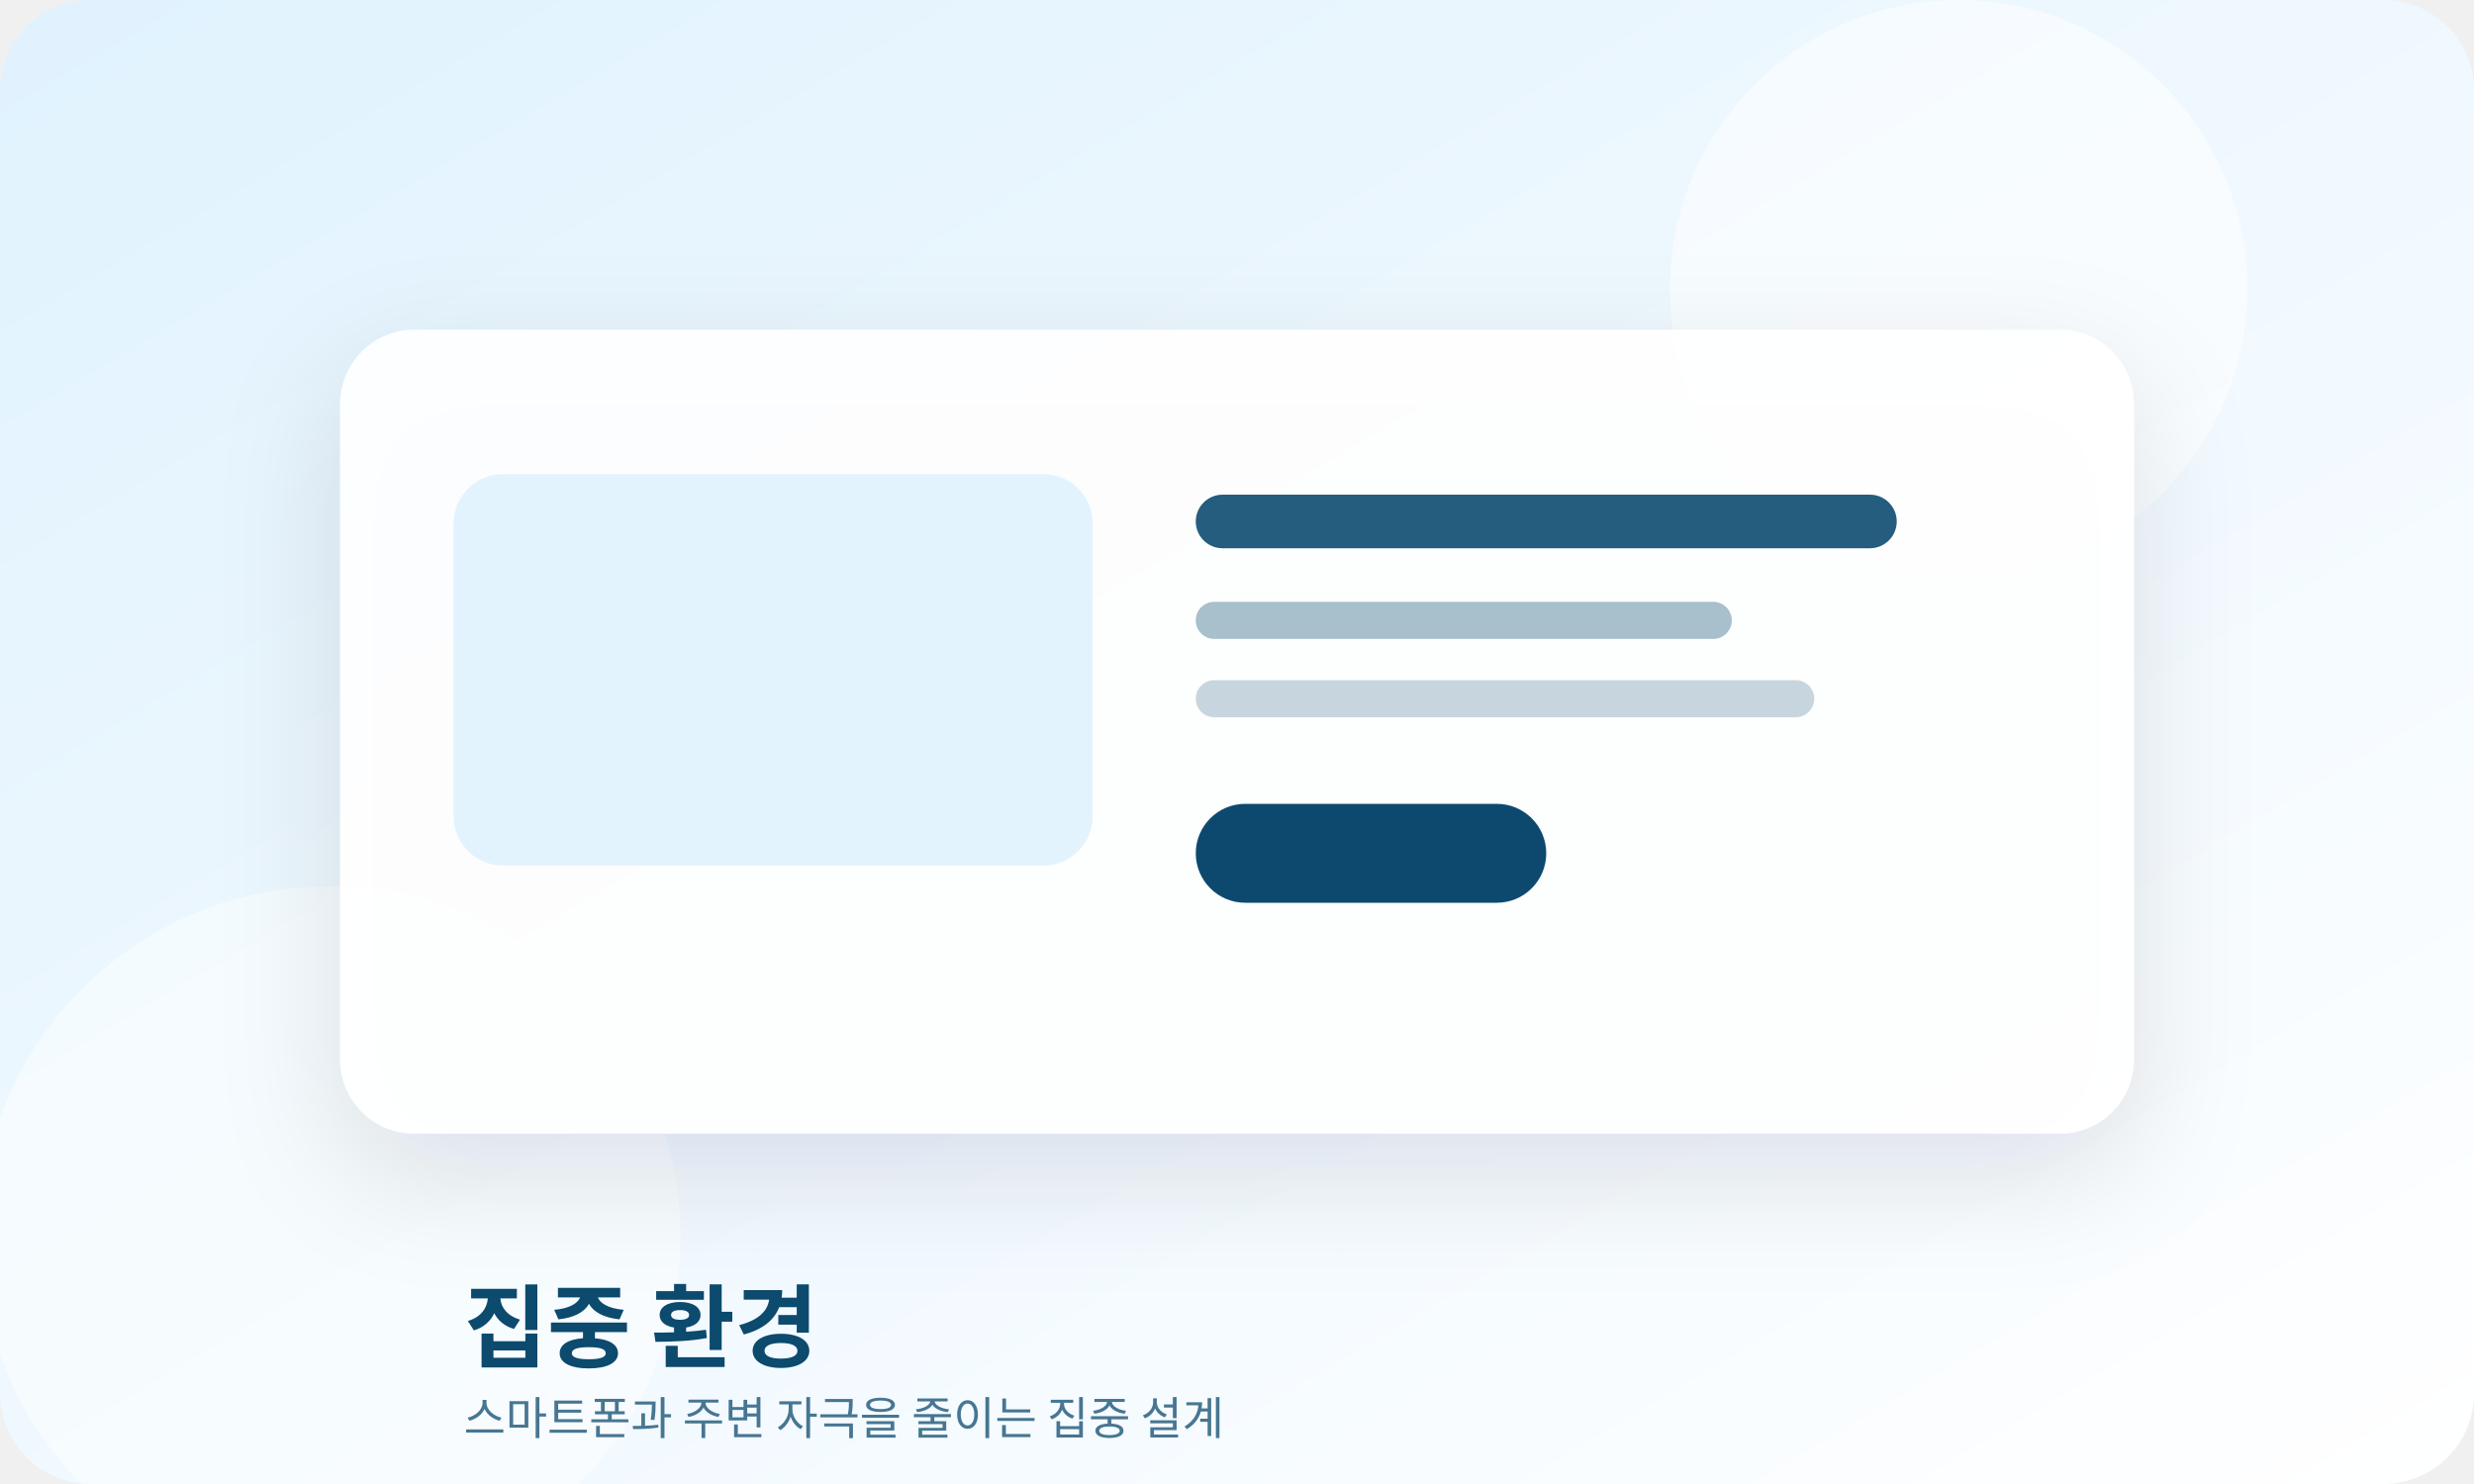
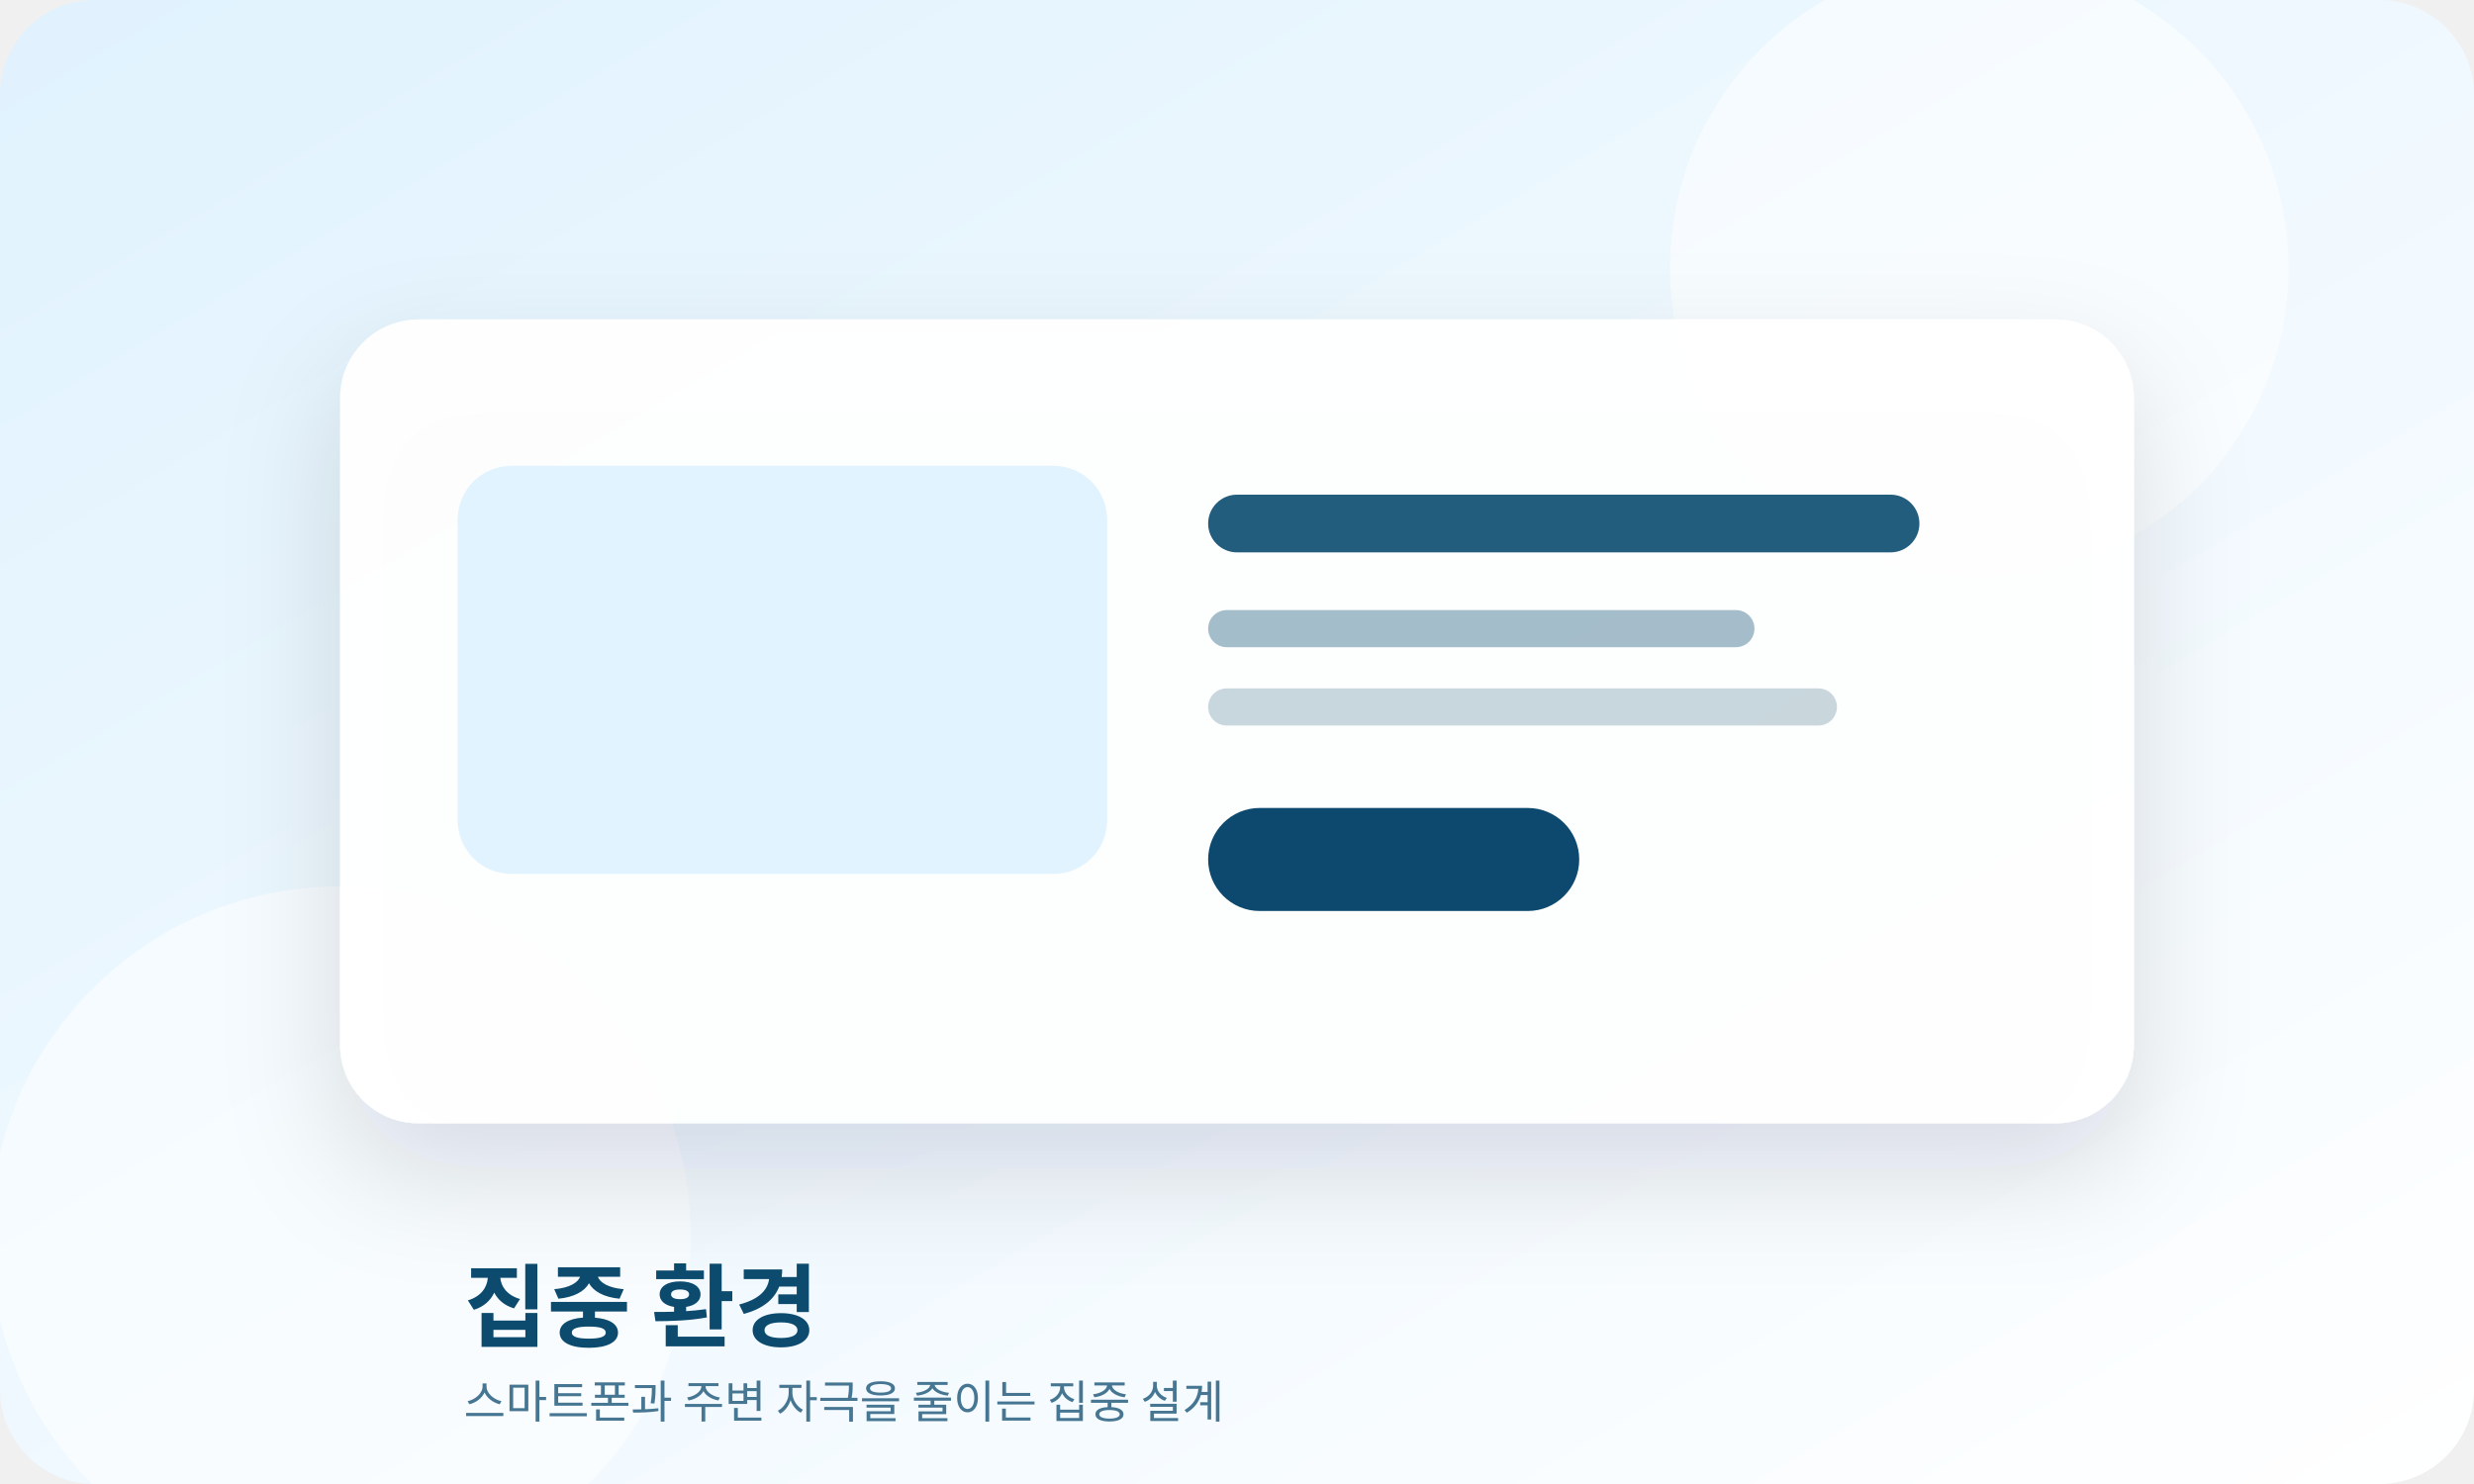
<svg xmlns="http://www.w3.org/2000/svg" width="1200" height="720" viewBox="0 0 1200 720" role="img" aria-label="집중 환경">
  <defs>
    <linearGradient id="g" x1="0" x2="1" y1="0" y2="1">
      <stop stop-color="#e0f2fe" offset="0" />
      <stop stop-color="#ffffff" offset="1" />
    </linearGradient>
-     <filter id="s" x="-20%" y="-20%" width="140%" height="140%">
-       <feDropShadow dx="0" dy="20" stdDeviation="30" flood-color="#0f172a" flood-opacity=".12" />
+     <filter id="shadow" x="-20%" y="-20%" width="140%" height="140%">
+       <feDropShadow dx="0" dy="24" stdDeviation="28" flood-color="#0f172a" flood-opacity=".14" />
    </filter>
  </defs>
-   <rect width="1200" height="720" rx="44" fill="url(#g)" />
-   <circle cx="950" cy="140" r="140" fill="#fff" opacity=".55" />
-   <circle cx="160" cy="600" r="170" fill="#fff" opacity=".45" />
-   <g filter="url(#s)">
-     <rect x="165" y="160" width="870" height="390" rx="36" fill="#fff" opacity=".92" />
-     <rect x="220" y="230" width="310" height="190" rx="24" fill="#e0f2fe" opacity=".9" />
-     <rect x="580" y="240" width="340" height="26" rx="13" fill="#0c4a6e" opacity=".9" />
-     <rect x="580" y="292" width="260" height="18" rx="9" fill="#0c4a6e" opacity=".35" />
-     <rect x="580" y="330" width="300" height="18" rx="9" fill="#0c4a6e" opacity=".22" />
-     <rect x="580" y="390" width="170" height="48" rx="24" fill="#0c4a6e" />
+   <rect width="1200" height="720" rx="46" fill="url(#g)" />
+   <circle cx="960" cy="130" r="150" fill="#ffffff" opacity=".55" />
+   <circle cx="165" cy="600" r="170" fill="#ffffff" opacity=".5" />
+   <g filter="url(#shadow)">
+     <rect x="165" y="155" width="870" height="390" rx="38" fill="#fff" opacity=".94" />
+     <rect x="222" y="226" width="315" height="198" rx="26" fill="#e0f2fe" opacity=".95" />
+     <rect x="586" y="240" width="345" height="28" rx="14" fill="#0c4a6e" opacity=".9" />
+     <rect x="586" y="296" width="265" height="18" rx="9" fill="#0c4a6e" opacity=".36" />
+     <rect x="586" y="334" width="305" height="18" rx="9" fill="#0c4a6e" opacity=".22" />
+     <rect x="586" y="392" width="180" height="50" rx="25" fill="#0c4a6e" />
  </g>
-   <text x="225" y="660" fill="#0c4a6e" font-family="Arial, sans-serif" font-size="44" font-weight="800">집중 환경</text>
-   <text x="225" y="696" fill="#0c4a6e" opacity=".75" font-family="Arial, sans-serif" font-size="22">스마트폰과 주변 자극을 줄이는 집중 설계</text>
+   <text x="225" y="650" fill="#0c4a6e" font-family="Arial, sans-serif" font-size="44" font-weight="800">집중 환경</text>
+   <text x="225" y="688" fill="#0c4a6e" opacity=".75" font-family="Arial, sans-serif" font-size="22">스마트폰과 주변 자극을 줄이는 집중 설계</text>
</svg>
